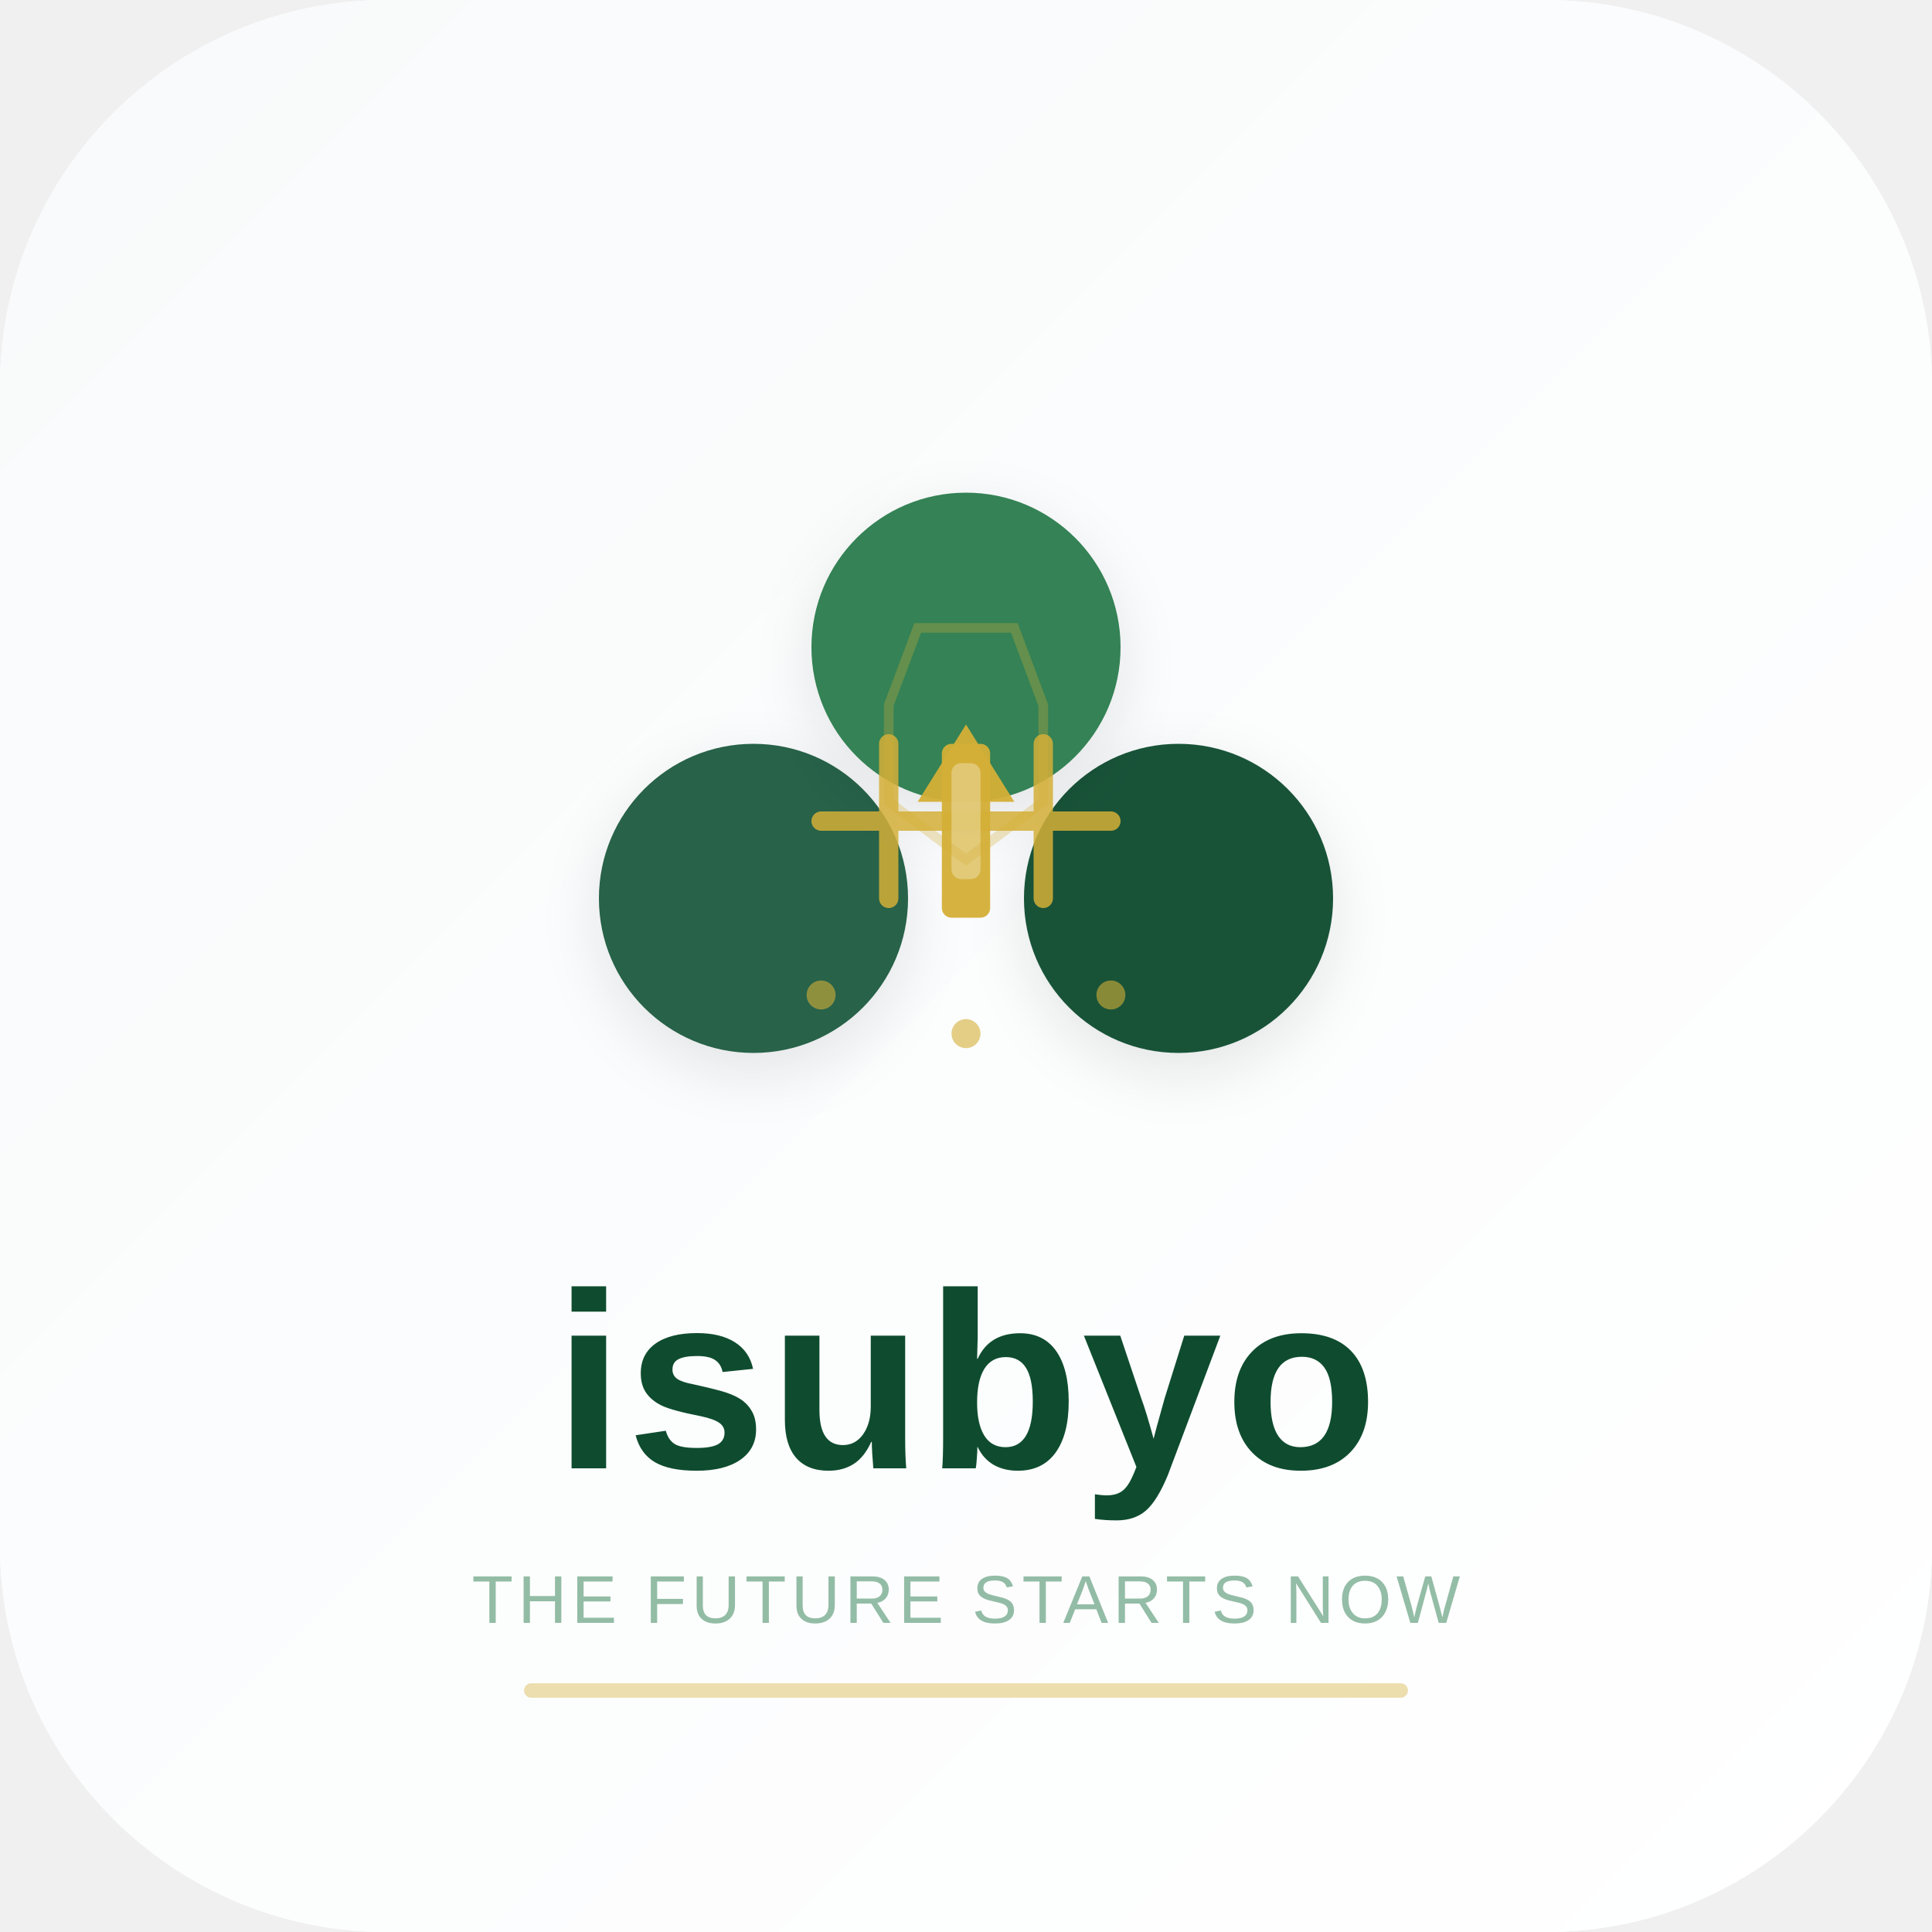
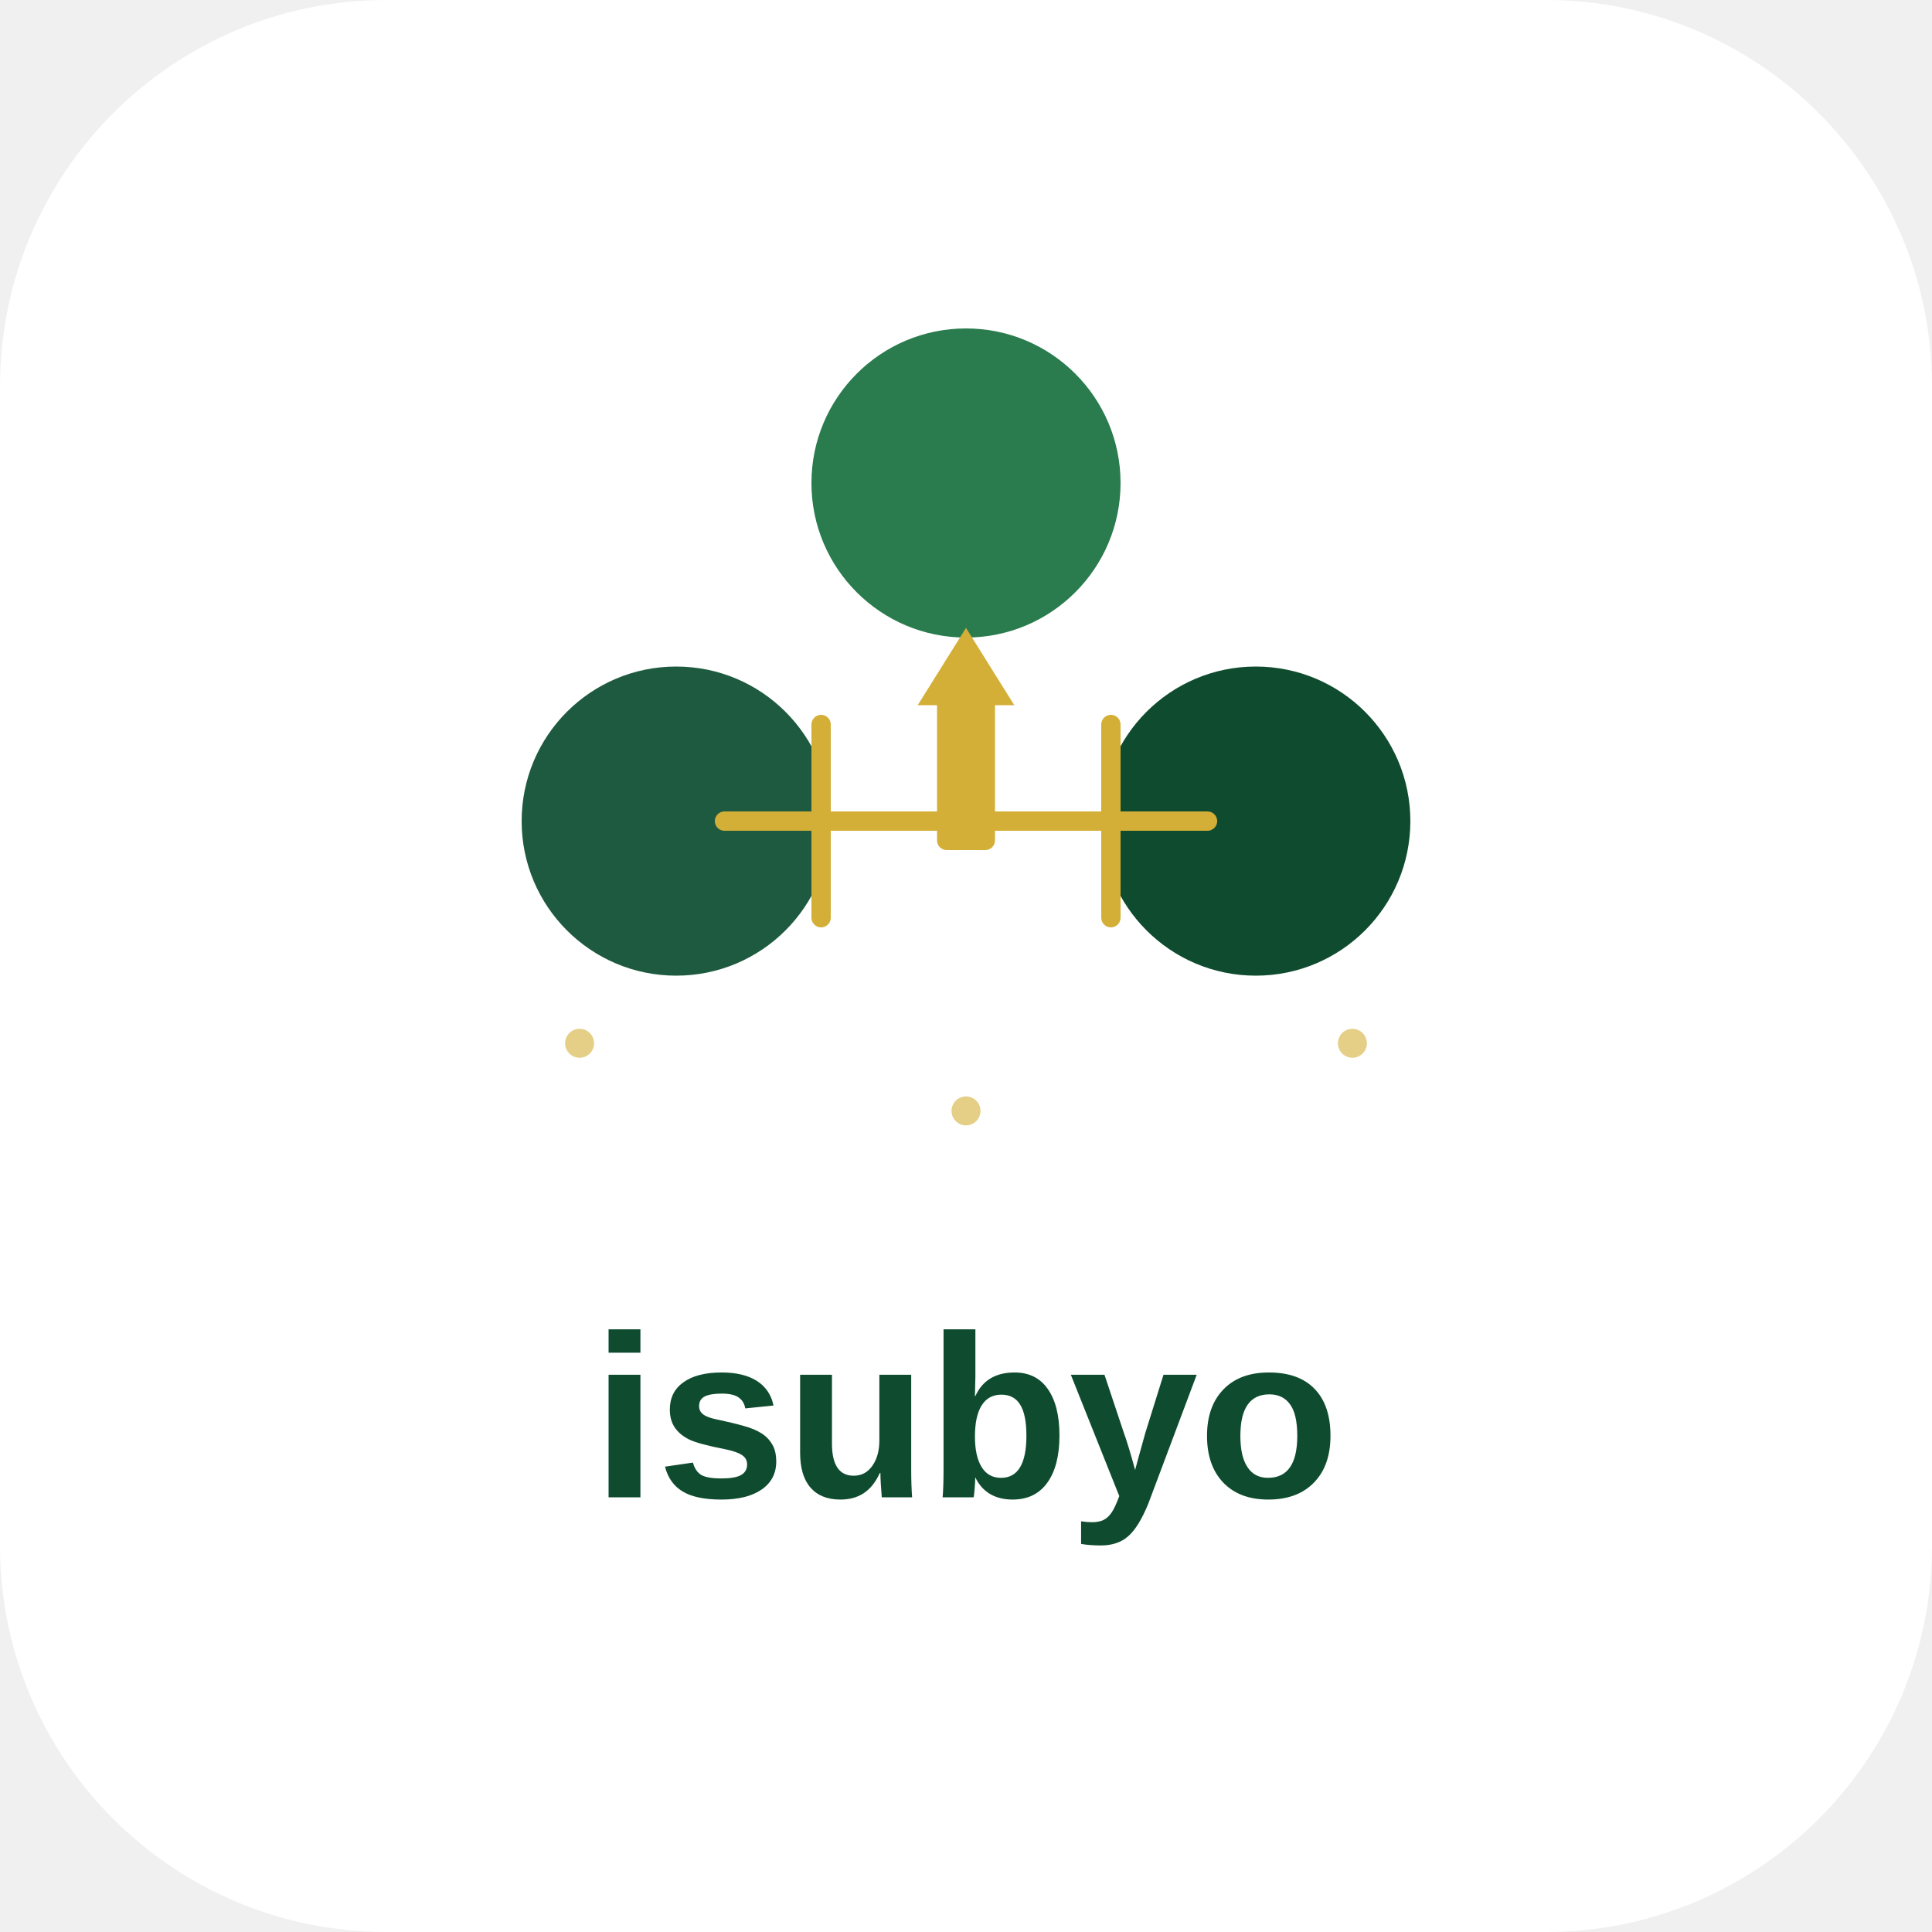
<svg xmlns="http://www.w3.org/2000/svg" viewBox="0 0 200 200">
  <rect width="200" height="200" fill="white" rx="40" />
-   <defs>
-     <linearGradient id="bgGradient" x1="0%" y1="0%" x2="100%" y2="100%">
-       <stop offset="0%" style="stop-color:#f8fafb;stop-opacity:1" />
-       <stop offset="100%" style="stop-color:#ffffff;stop-opacity:1" />
-     </linearGradient>
-     <filter id="shadow" x="-50%" y="-50%" width="200%" height="200%">
-       <feDropShadow dx="0" dy="2" stdDeviation="3" flood-opacity="0.1" />
-     </filter>
-   </defs>
-   <rect width="200" height="200" fill="url(#bgGradient)" rx="40" />
-   <g id="main-logo" transform="translate(100, 85)">
-     <circle cx="-22" cy="8" r="16" fill="#1e5a3f" opacity="0.95" filter="url(#shadow)" />
-     <circle cx="22" cy="8" r="16" fill="#0f4c2f" opacity="0.95" filter="url(#shadow)" />
-     <circle cx="0" cy="-18" r="16" fill="#2a7c4e" opacity="0.95" filter="url(#shadow)" />
-     <g stroke="#d4af37" stroke-width="2" opacity="0.85" stroke-linecap="round">
-       <line x1="-8" y1="-8" x2="-8" y2="8" />
-       <line x1="8" y1="-8" x2="8" y2="8" />
-       <line x1="-15" y1="0" x2="15" y2="0" />
-     </g>
-     <g id="arrow" transform="translate(0, 0)">
-       <rect x="-2.5" y="-8" width="5" height="18" fill="#d4af37" opacity="0.95" rx="1" />
-       <polygon points="0,-10 -5,-2 5,-2" fill="#d4af37" opacity="0.95" />
-       <rect x="-1.5" y="-6" width="3" height="12" fill="#ffffff" opacity="0.3" rx="1" />
-     </g>
-     <path d="M -5,-20 L 5,-20 L 8,-12 L 8,-2 Q 0,4 0,4 Q 0,4 -8,-2 L -8,-12 Z" fill="none" stroke="#d4af37" stroke-width="1" opacity="0.3" stroke-linecap="round" />
-     <circle cx="-15" cy="18" r="1.5" fill="#d4af37" opacity="0.6" />
-     <circle cx="0" cy="22" r="1.5" fill="#d4af37" opacity="0.6" />
-     <circle cx="15" cy="18" r="1.5" fill="#d4af37" opacity="0.6" />
-   </g>
-   <text x="100" y="152" font-family="'Segoe UI', 'Helvetica Neue', Arial, sans-serif" font-size="26" font-weight="700" text-anchor="middle" fill="#0f4c2f" letter-spacing="0.3">
-     isubyo
-   </text>
-   <text x="100" y="168" font-family="'Segoe UI', 'Helvetica Neue', Arial, sans-serif" font-size="7" font-weight="500" text-anchor="middle" fill="#2a7c4e" opacity="0.5" letter-spacing="0.5">
-     THE FUTURE STARTS NOW
-   </text>
-   <line x1="55" y1="175" x2="145" y2="175" stroke="#d4af37" stroke-width="1.5" opacity="0.4" stroke-linecap="round" />
+   <circle cx="70" cy="85" r="16" fill="#1e5a3f" />
+   <circle cx="130" cy="85" r="16" fill="#0f4c2f" />
+   <circle cx="100" cy="50" r="16" fill="#2a7c4e" />
+   <line x1="85" y1="75" x2="85" y2="95" stroke="#d4af37" stroke-width="2" stroke-linecap="round" />
+   <line x1="115" y1="75" x2="115" y2="95" stroke="#d4af37" stroke-width="2" stroke-linecap="round" />
+   <line x1="75" y1="85" x2="125" y2="85" stroke="#d4af37" stroke-width="2" stroke-linecap="round" />
+   <rect x="97" y="70" width="6" height="18" fill="#d4af37" rx="1" />
+   <polygon points="100,65 95,73 105,73" fill="#d4af37" />
+   <circle cx="60" cy="108" r="1.5" fill="#d4af37" opacity="0.6" />
+   <circle cx="100" cy="115" r="1.5" fill="#d4af37" opacity="0.6" />
+   <circle cx="140" cy="108" r="1.5" fill="#d4af37" opacity="0.6" />
+   <text x="100" y="155" font-family="Arial, Helvetica, sans-serif" font-size="24" font-weight="700" text-anchor="middle" fill="#0f4c2f">isubyo</text>
</svg>
